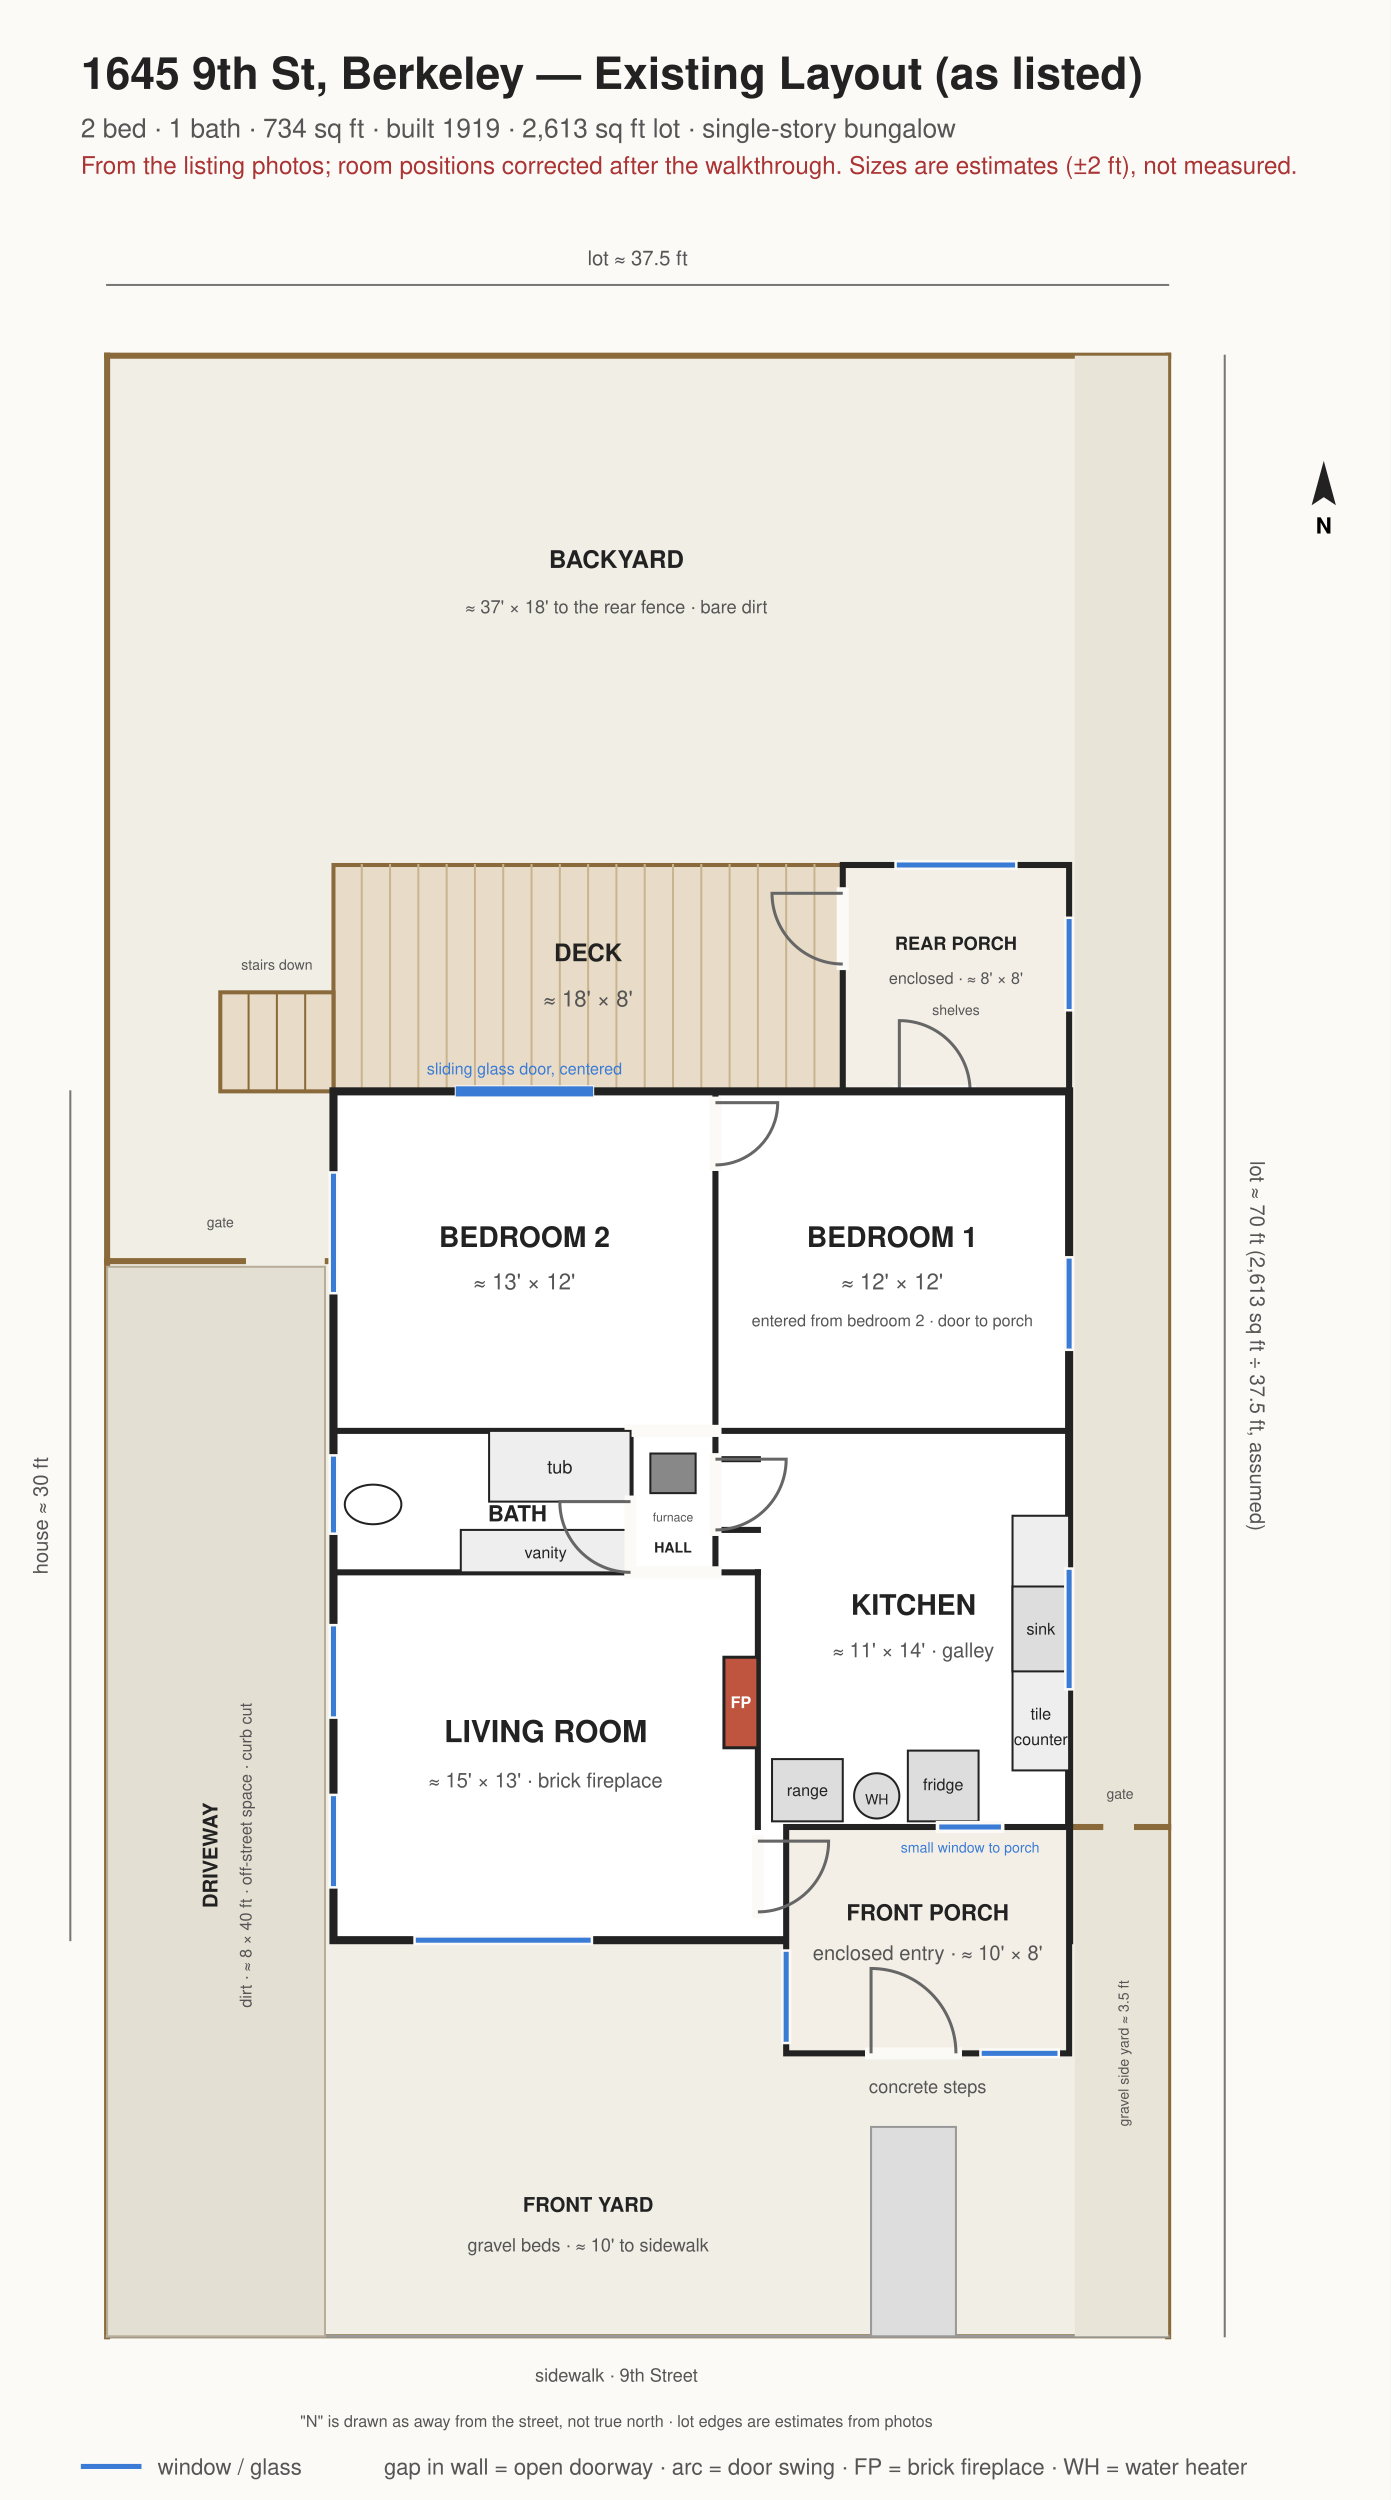
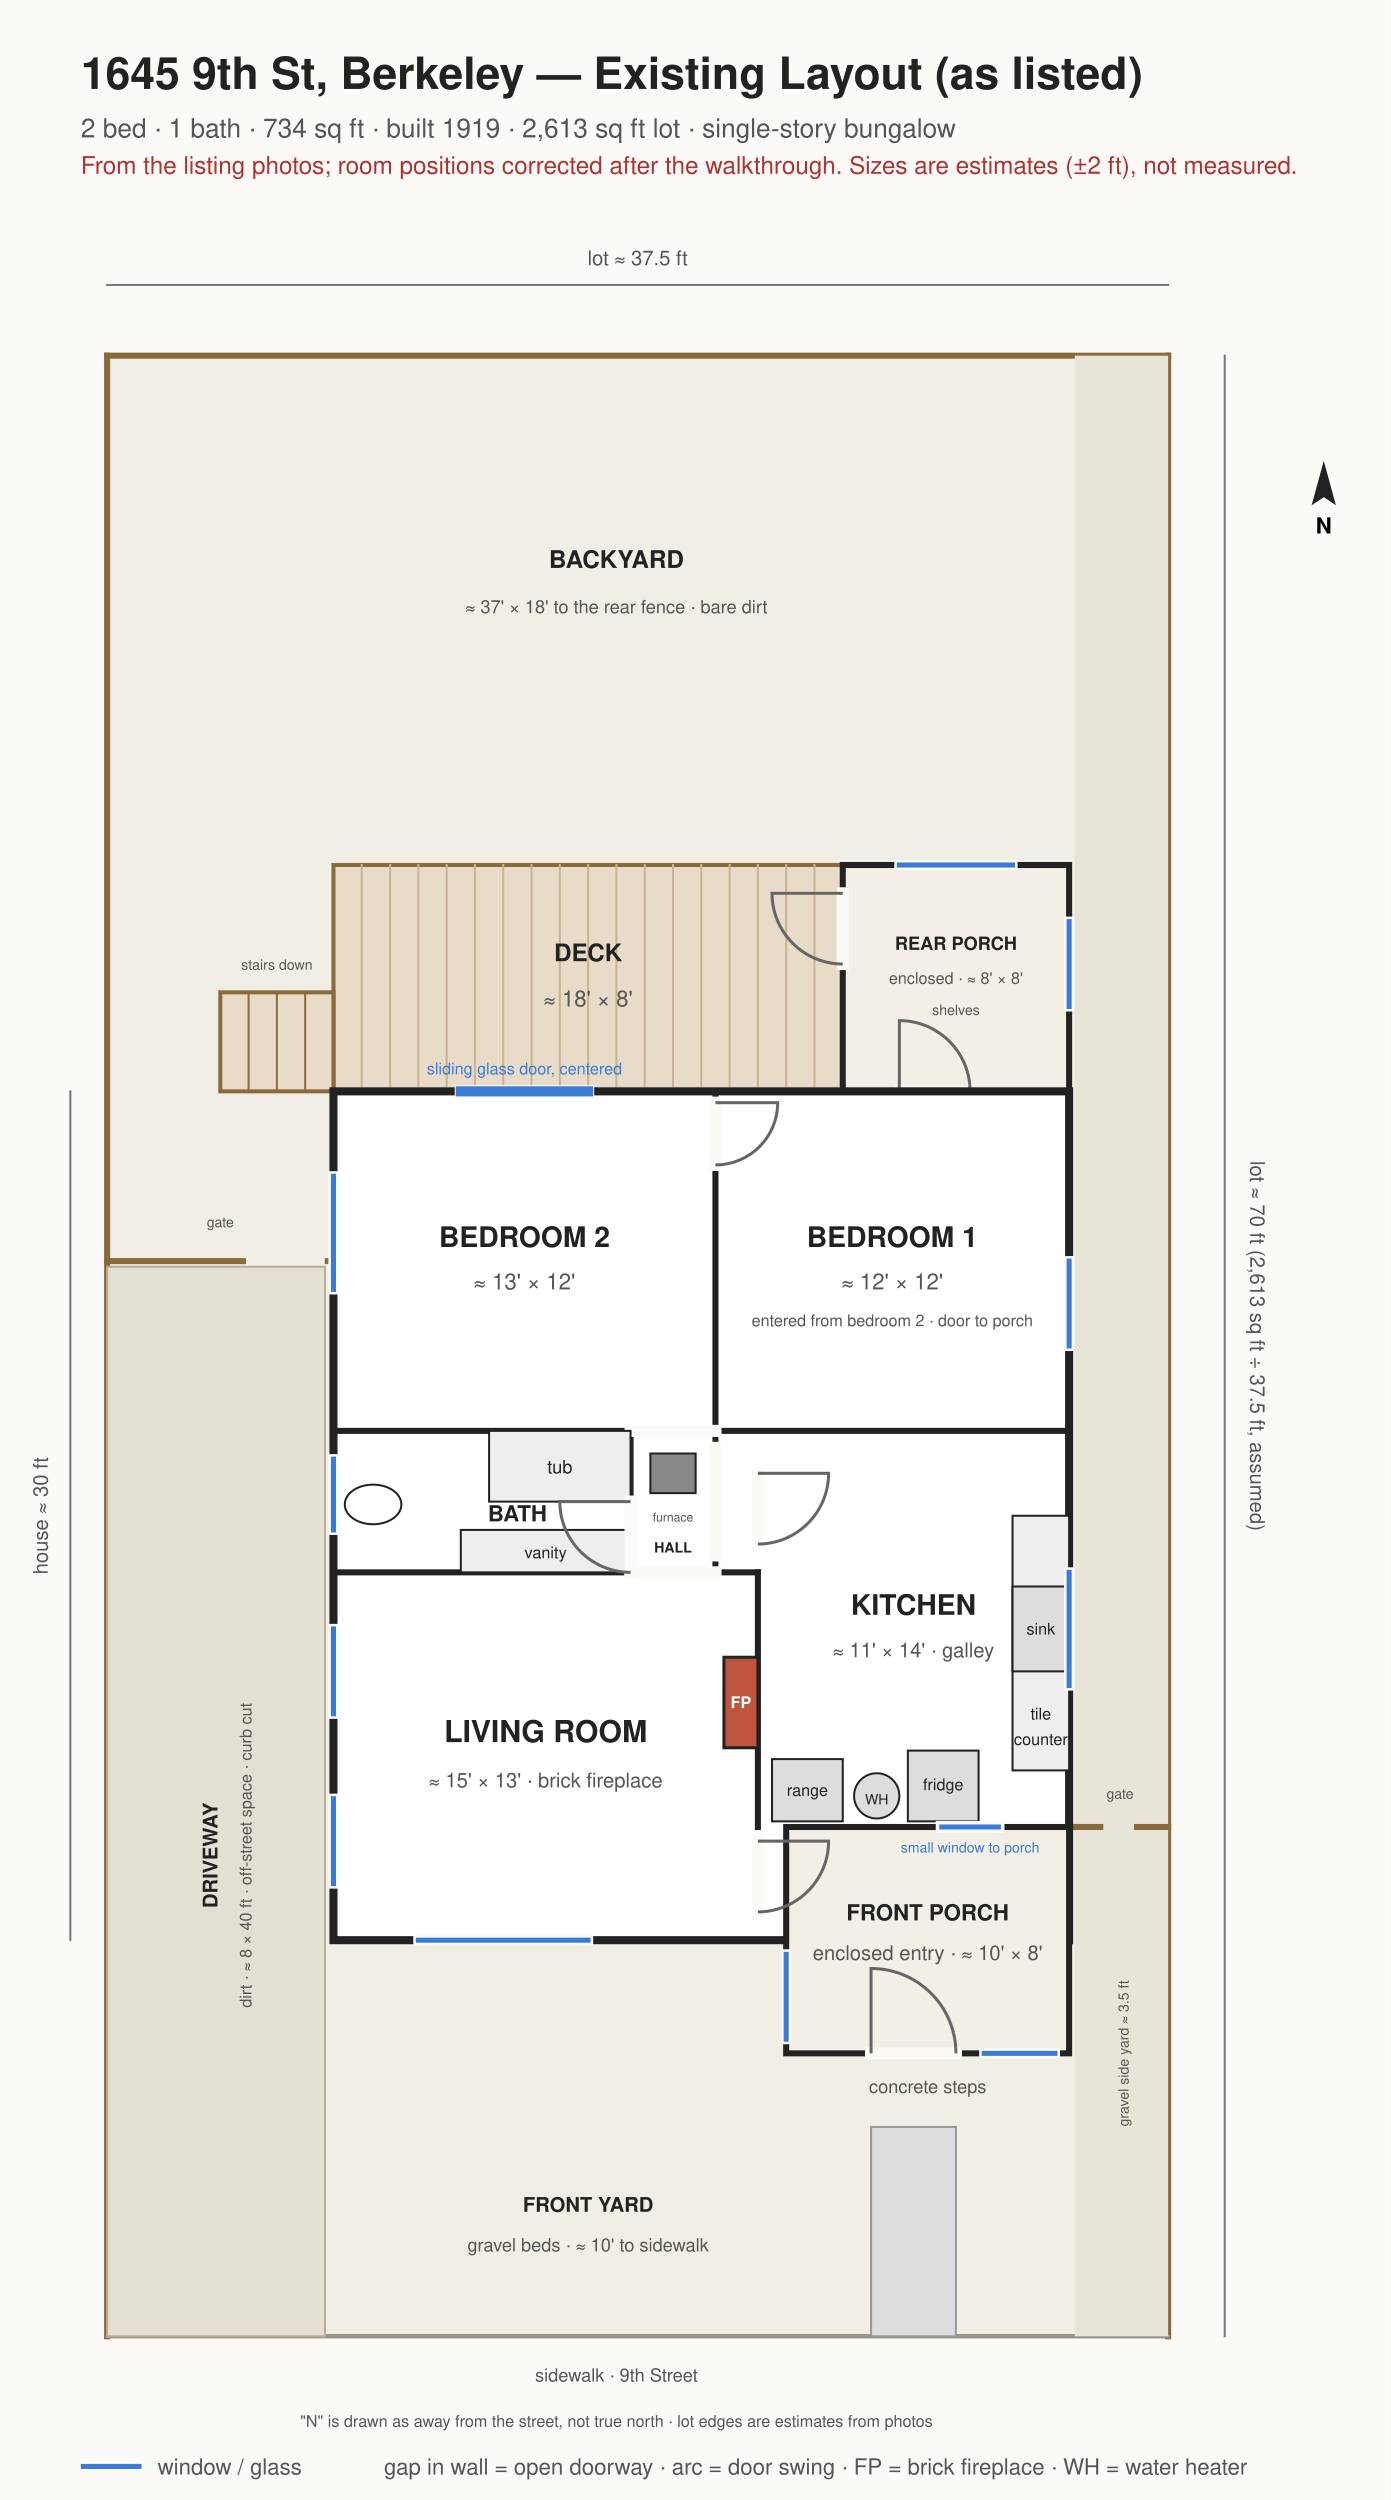
<svg xmlns="http://www.w3.org/2000/svg" width="688" height="1237" viewBox="0 0 688 1237" font-family="Helvetica, Arial, sans-serif">
  <rect width="688" height="1237" fill="#fbfaf7" />
  <text x="40" y="44" font-size="22" font-weight="bold" fill="#222">1645 9th St, Berkeley — Existing Layout (as listed)</text>
  <text x="40" y="68" font-size="13" fill="#555">2 bed · 1 bath · 734 sq ft · built 1919 · 2,613 sq ft lot · single-story bungalow</text>
  <text x="40" y="86" font-size="12" fill="#a33">From the listing photos; room positions corrected after the walkthrough. Sizes are estimates (±2 ft), not measured.</text>
  <rect x="53" y="176" width="525.0" height="980" fill="#f1eee6" stroke="#8a6a3a" stroke-width="2" />
  <line x1="53" y1="176" x2="578.0" y2="176" stroke="#8a6a3a" stroke-width="3" stroke-linecap="square" />
  <line x1="53" y1="176" x2="53" y2="1156" stroke="#8a6a3a" stroke-width="3" stroke-linecap="square" />
  <line x1="578.0" y1="176" x2="578.0" y2="1156" stroke="#8a6a3a" stroke-width="3" stroke-linecap="square" />
  <line x1="53" y1="1156" x2="578.0" y2="1156" stroke="#999" stroke-width="1.5" stroke-linecap="square" />
  <rect x="531.8" y="176" width="46.2" height="980" fill="#e9e4d8" stroke="none" stroke-width="0" />
  <line x1="529" y1="904" x2="544.4" y2="904" stroke="#8a6a3a" stroke-width="3" stroke-linecap="square" />
  <line x1="562.6" y1="904" x2="578.0" y2="904" stroke="#8a6a3a" stroke-width="3" stroke-linecap="square" />
  <text x="554.2" y="890" font-size="7" text-anchor="middle" fill="#555" font-weight="normal">gate</text>
  <text transform="translate(558.4,1016) rotate(-90)" font-size="7" text-anchor="middle" fill="#555">gravel side yard ≈ 3.5 ft</text>
  <line x1="53" y1="624" x2="120.2" y2="624" stroke="#8a6a3a" stroke-width="3" stroke-linecap="square" />
  <line x1="162.2" y1="624" x2="165" y2="624" stroke="#8a6a3a" stroke-width="3" stroke-linecap="square" />
  <text x="109" y="607.2" font-size="7" text-anchor="middle" fill="#555" font-weight="normal">gate</text>
  <text x="305" y="281.0" font-size="12" text-anchor="middle" fill="#222" font-weight="bold">BACKYARD</text>
  <text x="305" y="303.4" font-size="9" text-anchor="middle" fill="#555" font-weight="normal">≈ 37' × 18' to the rear fence · bare dirt</text>
  <rect x="53" y="626.8" width="107.8" height="529.2" fill="#e4dfd3" stroke="#b8ad98" stroke-width="1" />
  <text transform="translate(107.6,918) rotate(-90)" font-size="10" font-weight="bold" text-anchor="middle" fill="#222">DRIVEWAY</text>
  <text transform="translate(124.4,918) rotate(-90)" font-size="8" text-anchor="middle" fill="#555">dirt · ≈ 8 × 40 ft · off-street space · curb cut</text>
  <text x="291" y="1094.4" font-size="10" text-anchor="middle" fill="#222" font-weight="bold">FRONT YARD</text>
  <text x="291" y="1114" font-size="9" text-anchor="middle" fill="#555" font-weight="normal">gravel beds · ≈ 10' to sidewalk</text>
  <rect x="431" y="1052.4" width="42" height="103.6" fill="#ddd" stroke="#999" stroke-width="1" />
  <text x="305" y="1178.4" font-size="9" text-anchor="middle" fill="#555" font-weight="normal">sidewalk · 9th Street</text>
  <rect x="165" y="428" width="252" height="112" fill="#e8dcc8" stroke="#8a6a3a" stroke-width="2" />
  <line x1="179" y1="428" x2="179" y2="540" stroke="#c9b48f" stroke-width="1" stroke-linecap="square" />
  <line x1="193" y1="428" x2="193" y2="540" stroke="#c9b48f" stroke-width="1" stroke-linecap="square" />
  <line x1="207" y1="428" x2="207" y2="540" stroke="#c9b48f" stroke-width="1" stroke-linecap="square" />
  <line x1="221" y1="428" x2="221" y2="540" stroke="#c9b48f" stroke-width="1" stroke-linecap="square" />
  <line x1="235" y1="428" x2="235" y2="540" stroke="#c9b48f" stroke-width="1" stroke-linecap="square" />
  <line x1="249" y1="428" x2="249" y2="540" stroke="#c9b48f" stroke-width="1" stroke-linecap="square" />
  <line x1="263" y1="428" x2="263" y2="540" stroke="#c9b48f" stroke-width="1" stroke-linecap="square" />
  <line x1="277" y1="428" x2="277" y2="540" stroke="#c9b48f" stroke-width="1" stroke-linecap="square" />
  <line x1="291" y1="428" x2="291" y2="540" stroke="#c9b48f" stroke-width="1" stroke-linecap="square" />
  <line x1="305" y1="428" x2="305" y2="540" stroke="#c9b48f" stroke-width="1" stroke-linecap="square" />
  <line x1="319" y1="428" x2="319" y2="540" stroke="#c9b48f" stroke-width="1" stroke-linecap="square" />
  <line x1="333" y1="428" x2="333" y2="540" stroke="#c9b48f" stroke-width="1" stroke-linecap="square" />
  <line x1="347" y1="428" x2="347" y2="540" stroke="#c9b48f" stroke-width="1" stroke-linecap="square" />
  <line x1="361" y1="428" x2="361" y2="540" stroke="#c9b48f" stroke-width="1" stroke-linecap="square" />
  <line x1="375" y1="428" x2="375" y2="540" stroke="#c9b48f" stroke-width="1" stroke-linecap="square" />
  <line x1="389" y1="428" x2="389" y2="540" stroke="#c9b48f" stroke-width="1" stroke-linecap="square" />
  <line x1="403" y1="428" x2="403" y2="540" stroke="#c9b48f" stroke-width="1" stroke-linecap="square" />
  <text x="291" y="475.6" font-size="12" text-anchor="middle" fill="#222" font-weight="bold">DECK</text>
  <text x="291" y="498" font-size="11" text-anchor="middle" fill="#555" font-weight="normal">≈ 18' × 8'</text>
  <rect x="109" y="491.0" width="56" height="49.0" fill="#e8dcc8" stroke="#8a6a3a" stroke-width="2" />
  <line x1="151" y1="491.0" x2="151" y2="540" stroke="#8a6a3a" stroke-width="1" stroke-linecap="square" />
  <line x1="137" y1="491.0" x2="137" y2="540" stroke="#8a6a3a" stroke-width="1" stroke-linecap="square" />
  <line x1="123" y1="491.0" x2="123" y2="540" stroke="#8a6a3a" stroke-width="1" stroke-linecap="square" />
  <text x="137" y="479.8" font-size="7" text-anchor="middle" fill="#555" font-weight="normal">stairs down</text>
  <rect x="417" y="428" width="112" height="112" fill="#f3efe6" stroke="#222" stroke-width="3" />
  <text x="473" y="470" font-size="9" text-anchor="middle" fill="#222" font-weight="bold">REAR PORCH</text>
  <text x="473" y="486.8" font-size="8" text-anchor="middle" fill="#555" font-weight="normal">enclosed · ≈ 8' × 8'</text>
  <text x="473" y="502.2" font-size="7" text-anchor="middle" fill="#555" font-weight="normal">shelves</text>
  <line x1="445" y1="428" x2="501" y2="428" stroke="#fbfaf7" stroke-width="5" stroke-linecap="square" />
  <line x1="445" y1="428" x2="501" y2="428" stroke="#3a7bd5" stroke-width="2.5" stroke-linecap="square" />
  <line x1="529" y1="456" x2="529" y2="498" stroke="#fbfaf7" stroke-width="5" stroke-linecap="square" />
  <line x1="529" y1="456" x2="529" y2="498" stroke="#3a7bd5" stroke-width="2.5" stroke-linecap="square" />
  <line x1="417" y1="442" x2="417" y2="477.0" stroke="#fbfaf7" stroke-width="6" stroke-linecap="square" />
  <path d="M417,442 L382.0,442 A35.0,35.0 0 0 0 417,477.0" fill="none" stroke="#666" stroke-width="1.5" />
  <line x1="445" y1="540" x2="480.0" y2="540" stroke="#fbfaf7" stroke-width="6" stroke-linecap="square" />
  <path d="M445,540 L445,505.0 A35.0,35.0 0 0 1 480.0,540" fill="none" stroke="#666" stroke-width="1.5" />
  <rect x="165" y="540" width="364" height="420" fill="#fff" stroke="#222" stroke-width="4" />
  <rect x="389" y="904" width="140" height="112" fill="#f3efe6" stroke="#222" stroke-width="3" />
  <text x="459" y="950.2" font-size="11" text-anchor="middle" fill="#222" font-weight="bold">FRONT PORCH</text>
  <text x="459" y="969.8" font-size="10" text-anchor="middle" fill="#555" font-weight="normal">enclosed entry · ≈ 10' × 8'</text>
  <line x1="431" y1="1016" x2="473" y2="1016" stroke="#fbfaf7" stroke-width="6" stroke-linecap="square" />
  <path d="M431,1016 L431,974 A42,42 0 0 1 473,1016" fill="none" stroke="#666" stroke-width="1.5" />
  <line x1="389" y1="967.0" x2="389" y2="1009.0" stroke="#fbfaf7" stroke-width="5" stroke-linecap="square" />
  <line x1="389" y1="967.0" x2="389" y2="1009.0" stroke="#3a7bd5" stroke-width="2.5" stroke-linecap="square" />
  <line x1="487" y1="1016" x2="522.0" y2="1016" stroke="#fbfaf7" stroke-width="5" stroke-linecap="square" />
  <line x1="487" y1="1016" x2="522.0" y2="1016" stroke="#3a7bd5" stroke-width="2.5" stroke-linecap="square" />
  <text x="459" y="1035.6" font-size="9" text-anchor="middle" fill="#555" font-weight="normal">concrete steps</text>
  <line x1="354.0" y1="540" x2="354.0" y2="708" stroke="#222" stroke-width="3" stroke-linecap="square" />
  <line x1="354.0" y1="708" x2="529" y2="708" stroke="#222" stroke-width="3" stroke-linecap="square" />
  <line x1="165" y1="708" x2="312.0" y2="708" stroke="#222" stroke-width="3" stroke-linecap="square" />
  <line x1="312.0" y1="708" x2="312.0" y2="778" stroke="#222" stroke-width="3" stroke-linecap="square" />
  <line x1="354.0" y1="708" x2="354.0" y2="778" stroke="#222" stroke-width="3" stroke-linecap="square" />
-   <line x1="354.0" y1="722" x2="375" y2="722" stroke="#222" stroke-width="3" stroke-linecap="square" />
-   <line x1="354.0" y1="757.0" x2="375" y2="757.0" stroke="#222" stroke-width="3" stroke-linecap="square" />
  <line x1="165" y1="778" x2="312.0" y2="778" stroke="#222" stroke-width="3" stroke-linecap="square" />
  <line x1="354.0" y1="778" x2="375" y2="778" stroke="#222" stroke-width="3" stroke-linecap="square" />
  <line x1="312.0" y1="778" x2="354.0" y2="778" stroke="#fbfaf7" stroke-width="6" stroke-linecap="square" />
  <line x1="312.0" y1="708" x2="354.0" y2="708" stroke="#fbfaf7" stroke-width="6" stroke-linecap="square" />
  <line x1="375" y1="778" x2="375" y2="904" stroke="#222" stroke-width="3" stroke-linecap="square" />
  <line x1="354.0" y1="545.6" x2="354.0" y2="576.4" stroke="#fbfaf7" stroke-width="6" stroke-linecap="square" />
  <path d="M354.0,545.6 L384.8,545.6 A30.8,30.8 0 0 1 354.0,576.4" fill="none" stroke="#666" stroke-width="1.5" />
  <rect x="358.2" y="820" width="16.8" height="44.8" fill="#c0553f" stroke="#222" stroke-width="1.5" />
  <text x="366.6" y="845.2" font-size="8" text-anchor="middle" fill="#fff" font-weight="bold">FP</text>
  <rect x="242.0" y="708" width="70.0" height="35.0" fill="#eee" stroke="#222" stroke-width="1" />
  <text x="277" y="729.0" font-size="9" text-anchor="middle" fill="#222" font-weight="normal">tub</text>
  <rect x="228.0" y="757.0" width="84.0" height="21.0" fill="#eee" stroke="#222" stroke-width="1" />
  <text x="270.0" y="771.0" font-size="8" text-anchor="middle" fill="#222" font-weight="normal">vanity</text>
  <ellipse cx="184.6" cy="744.4" rx="14" ry="9.8" fill="#fff" stroke="#222" stroke-width="1" />
  <text x="256.0" y="752.8" font-size="11" text-anchor="middle" fill="#222" font-weight="bold">BATH</text>
  <line x1="312.0" y1="743.0" x2="312.0" y2="778.0" stroke="#fbfaf7" stroke-width="6" stroke-linecap="square" />
  <path d="M312.0,743.0 L277.0,743.0 A35.0,35.0 0 0 0 312.0,778.0" fill="none" stroke="#666" stroke-width="1.5" />
  <rect x="321.8" y="719.2" width="22.4" height="19.6" fill="#888" stroke="#222" stroke-width="1" />
  <text x="333" y="752.8" font-size="6" text-anchor="middle" fill="#555" font-weight="normal">furnace</text>
  <text x="333" y="768.2" font-size="7" text-anchor="middle" fill="#222" font-weight="bold">HALL</text>
-   <line x1="354.0" y1="722" x2="354.0" y2="757.0" stroke="#fbfaf7" stroke-width="6" stroke-linecap="square" />
-   <path d="M354.0,722 L389.0,722 A35.0,35.0 0 0 1 354.0,757.0" fill="none" stroke="#666" stroke-width="1.5" />
+   <line x1="354.0" y1="716.4" x2="354.0" y2="769.6" stroke="#fbfaf7" stroke-width="6" stroke-linecap="square" />
+   <line x1="375" y1="729.0" x2="375" y2="764.0" stroke="#fbfaf7" stroke-width="6" stroke-linecap="square" />
+   <path d="M375,729.0 L410.0,729.0 A35.0,35.0 0 0 1 375,764.0" fill="none" stroke="#666" stroke-width="1.5" />
  <line x1="228.0" y1="540" x2="291" y2="540" stroke="#fbfaf7" stroke-width="6" stroke-linecap="square" />
  <line x1="228.0" y1="540" x2="291" y2="540" stroke="#3a7bd5" stroke-width="5" stroke-linecap="square" />
  <text x="259.5" y="531.6" font-size="8" text-anchor="middle" fill="#3a7bd5" font-weight="normal">sliding glass door, centered</text>
  <text x="259.5" y="617.0" font-size="14" text-anchor="middle" fill="#222" font-weight="bold">BEDROOM 2</text>
  <text x="259.5" y="638" font-size="11" text-anchor="middle" fill="#555" font-weight="normal">≈ 13' × 12'</text>
  <text x="441.5" y="617.0" font-size="14" text-anchor="middle" fill="#222" font-weight="bold">BEDROOM 1</text>
  <text x="441.5" y="638" font-size="11" text-anchor="middle" fill="#555" font-weight="normal">≈ 12' × 12'</text>
  <text x="441.5" y="656.2" font-size="8" text-anchor="middle" fill="#555" font-weight="normal">entered from bedroom 2 · door to porch</text>
  <rect x="501" y="750" width="28" height="126" fill="#eee" stroke="#222" stroke-width="1" />
  <text x="515" y="850.8" font-size="8" text-anchor="middle" fill="#222" font-weight="normal">tile</text>
  <text x="515" y="863.4" font-size="8" text-anchor="middle" fill="#222" font-weight="normal">counter</text>
  <rect x="501" y="785.0" width="28" height="42.0" fill="#ddd" stroke="#222" stroke-width="1" />
  <text x="515" y="808.8" font-size="8" text-anchor="middle" fill="#222" font-weight="normal">sink</text>
  <rect x="382.0" y="870.4" width="35.0" height="30.8" fill="#ddd" stroke="#222" stroke-width="1" />
  <text x="399.5" y="888.6" font-size="8" text-anchor="middle" fill="#222" font-weight="normal">range</text>
  <circle cx="433.8" cy="888.6" r="11.2" fill="#ddd" stroke="#222" stroke-width="1" />
  <text x="433.8" y="892.8" font-size="7" text-anchor="middle" fill="#222" font-weight="normal">WH</text>
  <rect x="449.2" y="866.2" width="35.0" height="35.0" fill="#ddd" stroke="#222" stroke-width="1" />
  <text x="466.7" y="885.8" font-size="8" text-anchor="middle" fill="#222" font-weight="normal">fridge</text>
  <line x1="466.0" y1="904" x2="494.0" y2="904" stroke="#fbfaf7" stroke-width="6" stroke-linecap="square" />
  <line x1="466.0" y1="904" x2="494.0" y2="904" stroke="#3a7bd5" stroke-width="2.5" stroke-linecap="square" />
  <text x="480.0" y="916.6" font-size="7" text-anchor="middle" fill="#3a7bd5" font-weight="normal">small window to porch</text>
  <text x="452.0" y="799.0" font-size="14" text-anchor="middle" fill="#222" font-weight="bold">KITCHEN</text>
  <text x="452.0" y="820" font-size="10" text-anchor="middle" fill="#555" font-weight="normal">≈ 11' × 14' · galley</text>
  <line x1="375" y1="911.0" x2="375" y2="946.0" stroke="#fbfaf7" stroke-width="6" stroke-linecap="square" />
  <path d="M375,911.0 L410.0,911.0 A35.0,35.0 0 0 1 375,946.0" fill="none" stroke="#666" stroke-width="1.5" />
  <line x1="165" y1="582" x2="165" y2="638" stroke="#fbfaf7" stroke-width="5" stroke-linecap="square" />
  <line x1="165" y1="582" x2="165" y2="638" stroke="#3a7bd5" stroke-width="2.5" stroke-linecap="square" />
  <line x1="165" y1="722" x2="165" y2="757.0" stroke="#fbfaf7" stroke-width="5" stroke-linecap="square" />
  <line x1="165" y1="722" x2="165" y2="757.0" stroke="#3a7bd5" stroke-width="2.5" stroke-linecap="square" />
  <line x1="165" y1="806" x2="165" y2="848" stroke="#fbfaf7" stroke-width="5" stroke-linecap="square" />
  <line x1="165" y1="806" x2="165" y2="848" stroke="#3a7bd5" stroke-width="2.5" stroke-linecap="square" />
  <line x1="165" y1="890" x2="165" y2="932" stroke="#fbfaf7" stroke-width="5" stroke-linecap="square" />
  <line x1="165" y1="890" x2="165" y2="932" stroke="#3a7bd5" stroke-width="2.5" stroke-linecap="square" />
  <line x1="207" y1="960" x2="291" y2="960" stroke="#fbfaf7" stroke-width="5" stroke-linecap="square" />
  <line x1="207" y1="960" x2="291" y2="960" stroke="#3a7bd5" stroke-width="2.5" stroke-linecap="square" />
  <line x1="529" y1="778" x2="529" y2="834" stroke="#fbfaf7" stroke-width="5" stroke-linecap="square" />
  <line x1="529" y1="778" x2="529" y2="834" stroke="#3a7bd5" stroke-width="2.5" stroke-linecap="square" />
  <line x1="529" y1="624" x2="529" y2="666" stroke="#fbfaf7" stroke-width="5" stroke-linecap="square" />
  <line x1="529" y1="624" x2="529" y2="666" stroke="#3a7bd5" stroke-width="2.5" stroke-linecap="square" />
  <text x="270.0" y="862" font-size="15" text-anchor="middle" fill="#222" font-weight="bold">LIVING ROOM</text>
  <text x="270.0" y="884.4" font-size="10" text-anchor="middle" fill="#555" font-weight="normal">≈ 15' × 13' · brick fireplace</text>
  <line x1="34.8" y1="540" x2="34.8" y2="960" stroke="#777" stroke-width="1" stroke-linecap="square" />
  <text transform="translate(23.6,750) rotate(-90)" font-size="10" text-anchor="middle" fill="#555">house ≈ 30 ft</text>
  <line x1="606.0" y1="176" x2="606.0" y2="1156" stroke="#777" stroke-width="1" stroke-linecap="square" />
  <text transform="translate(618.6,666) rotate(90)" font-size="10" text-anchor="middle" fill="#555">lot ≈ 70 ft (2,613 sq ft ÷ 37.5 ft, assumed)</text>
  <line x1="53" y1="141.0" x2="578.0" y2="141.0" stroke="#777" stroke-width="1" stroke-linecap="square" />
  <text x="315.5" y="131.2" font-size="10" text-anchor="middle" fill="#555" font-weight="normal">lot ≈ 37.5 ft</text>
  <g transform="translate(655,246)">
    <polygon points="0,-18 6,4 0,0 -6,4" fill="#222" />
    <text x="0" y="18" font-size="11" text-anchor="middle" font-weight="bold">N</text>
  </g>
  <text x="305" y="1200.8" font-size="8" text-anchor="middle" fill="#555" font-weight="normal">"N" is drawn as away from the street, not true north · lot edges are estimates from photos</text>
  <line x1="40" y1="1220.4" x2="70" y2="1220.4" stroke="#3a7bd5" stroke-width="2.5" />
  <text x="78" y="1224.4" font-size="11" fill="#555">window / glass</text>
  <text x="190" y="1224.4" font-size="11" fill="#555">gap in wall = open doorway · arc = door swing · FP = brick fireplace · WH = water heater</text>
</svg>
